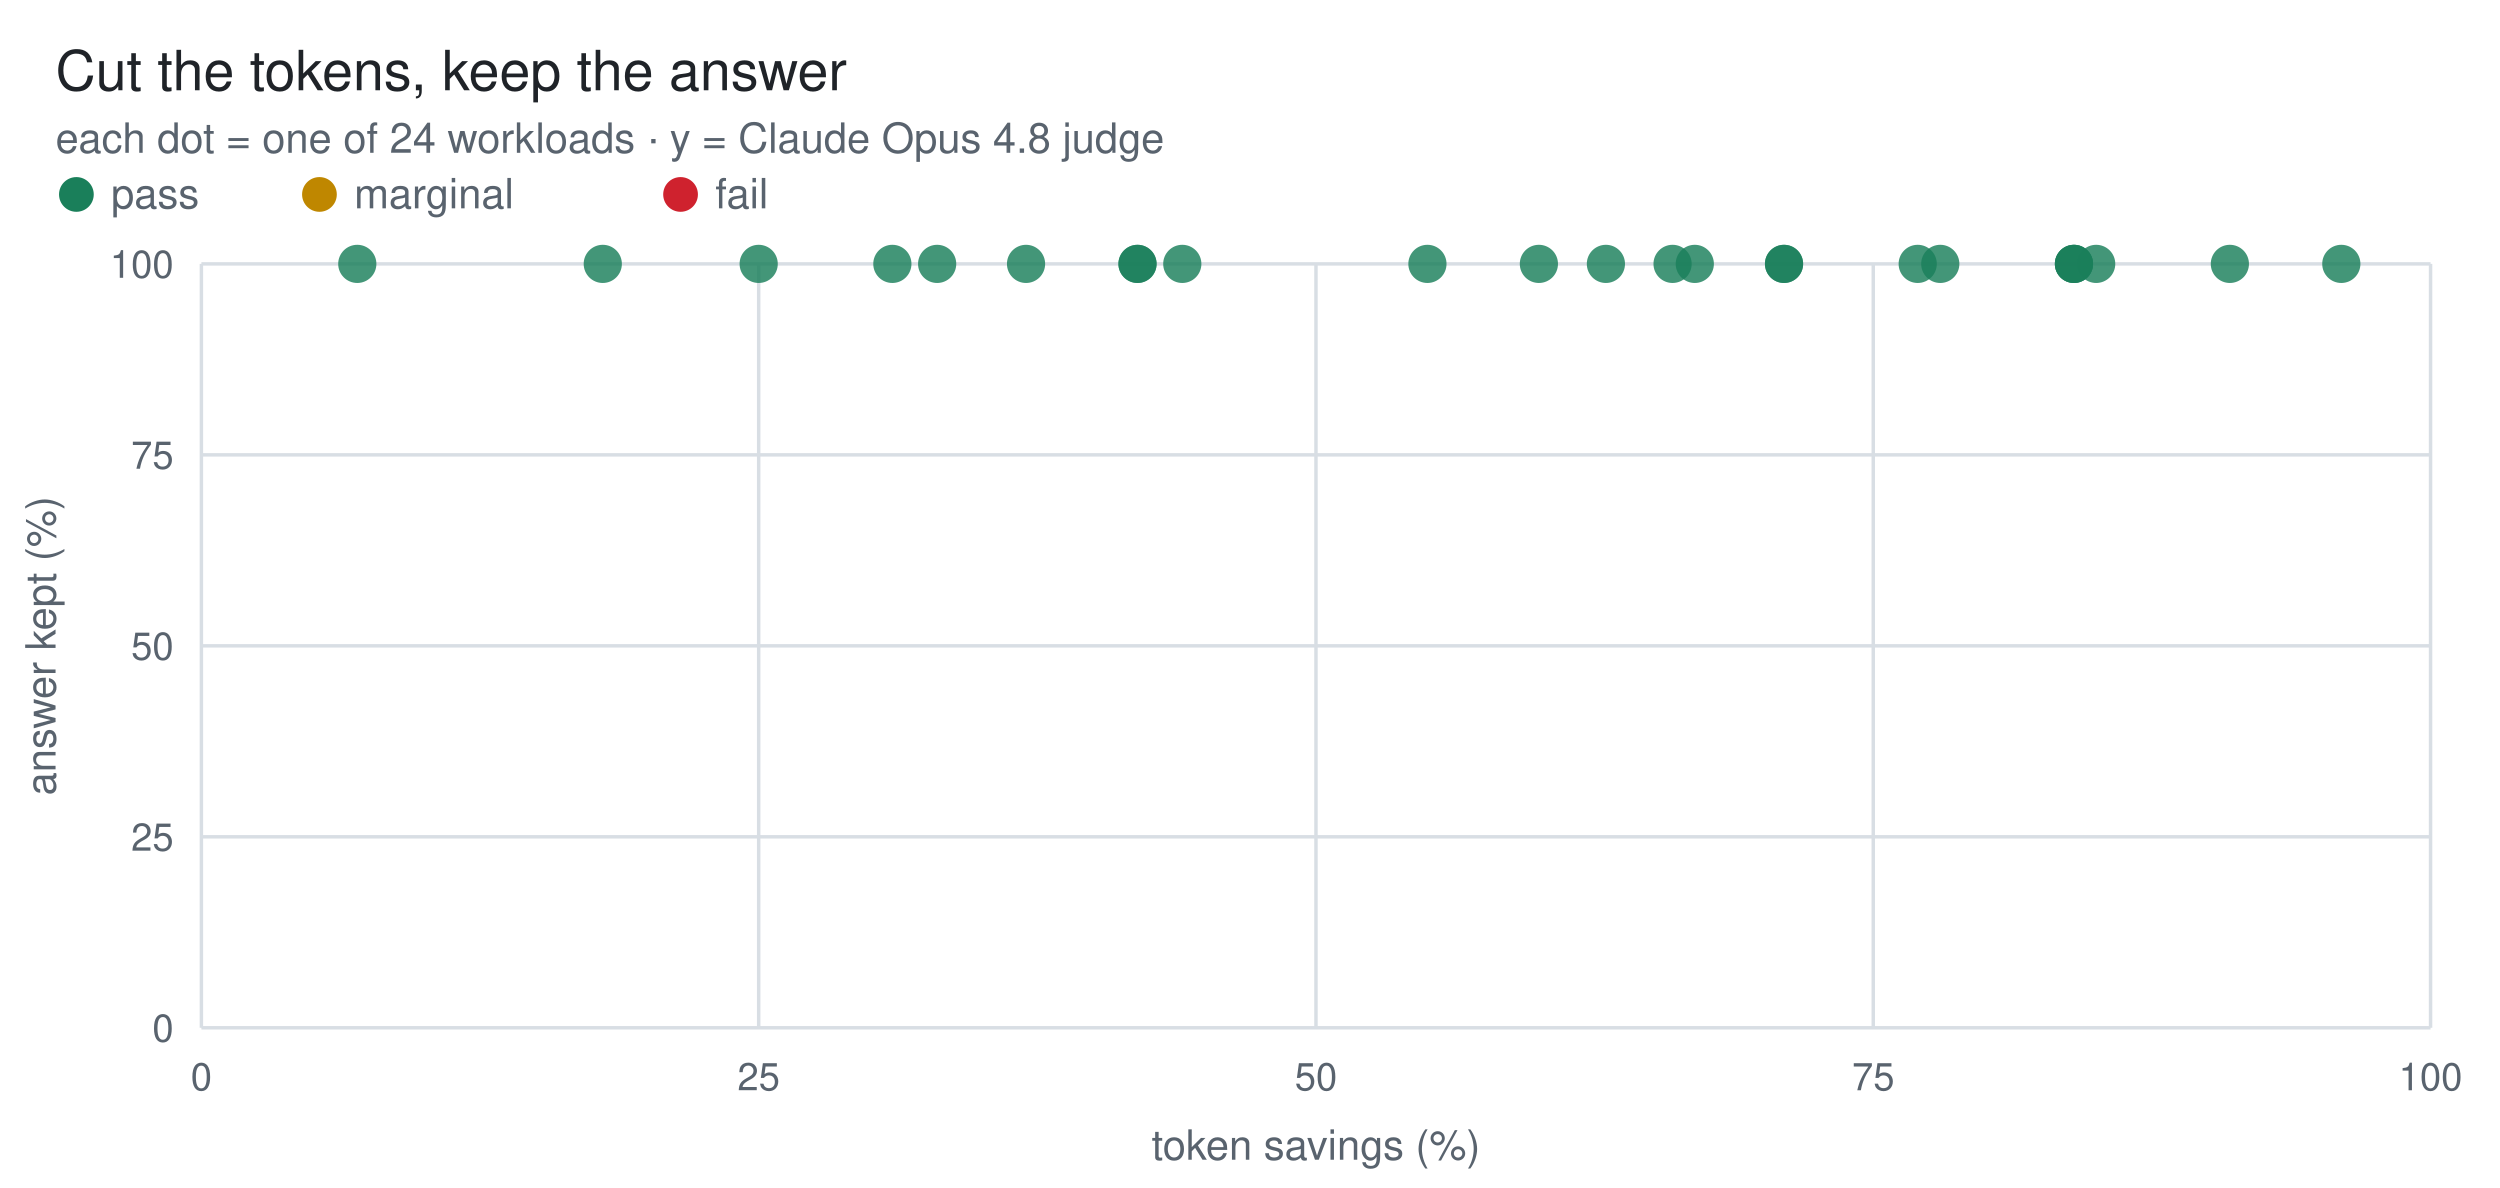
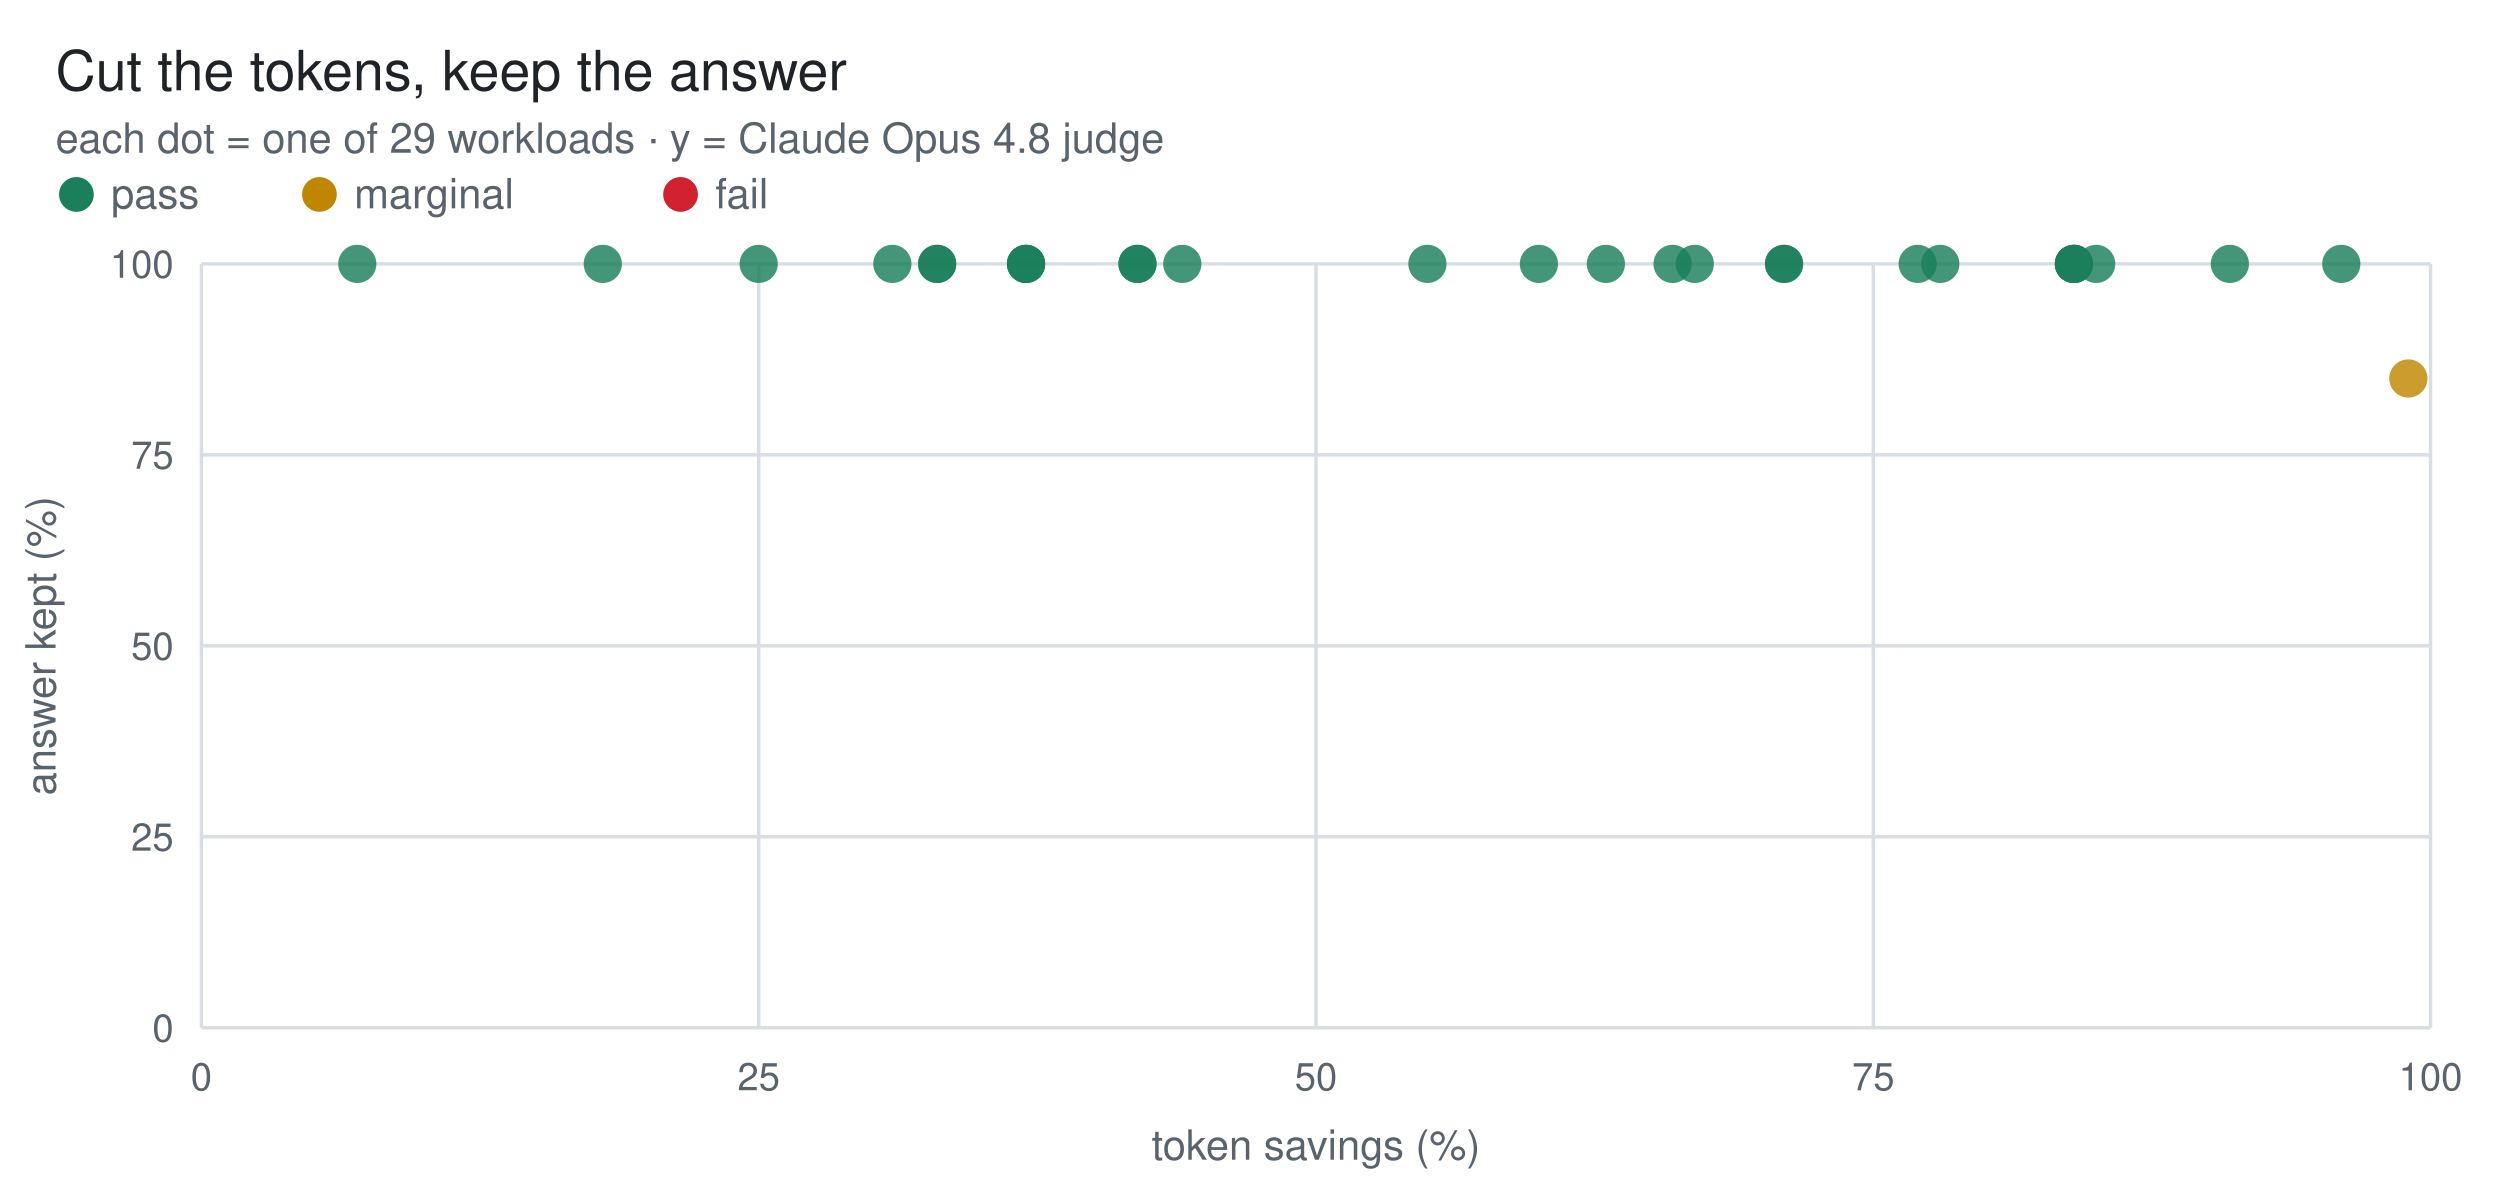
- <svg xmlns="http://www.w3.org/2000/svg" width="720" height="342" viewBox="0 0 720 342" font-family="-apple-system,BlinkMacSystemFont,'Segoe UI',Helvetica,Arial,sans-serif" role="img" aria-label="Scatter of token savings versus answer kept across 24 workloads">
+ <svg xmlns="http://www.w3.org/2000/svg" width="720" height="342" viewBox="0 0 720 342" font-family="-apple-system,BlinkMacSystemFont,'Segoe UI',Helvetica,Arial,sans-serif" role="img" aria-label="Scatter of token savings versus answer kept across 29 workloads">
  <line x1="58" y1="76" x2="58" y2="296" stroke="#d8dee4" stroke-width="1" />
  <line x1="58" y1="296" x2="700" y2="296" stroke="#d8dee4" stroke-width="1" />
  <text x="58" y="314" fill="#59636e" font-size="11" text-anchor="middle">0</text>
  <text x="50" y="300" fill="#59636e" font-size="11" text-anchor="end">0</text>
  <line x1="218.5" y1="76" x2="218.5" y2="296" stroke="#d8dee4" stroke-width="1" />
  <line x1="58" y1="241" x2="700" y2="241" stroke="#d8dee4" stroke-width="1" />
  <text x="218.5" y="314" fill="#59636e" font-size="11" text-anchor="middle">25</text>
  <text x="50" y="245" fill="#59636e" font-size="11" text-anchor="end">25</text>
  <line x1="379" y1="76" x2="379" y2="296" stroke="#d8dee4" stroke-width="1" />
  <line x1="58" y1="186" x2="700" y2="186" stroke="#d8dee4" stroke-width="1" />
  <text x="379" y="314" fill="#59636e" font-size="11" text-anchor="middle">50</text>
  <text x="50" y="190" fill="#59636e" font-size="11" text-anchor="end">50</text>
  <line x1="539.5" y1="76" x2="539.5" y2="296" stroke="#d8dee4" stroke-width="1" />
  <line x1="58" y1="131" x2="700" y2="131" stroke="#d8dee4" stroke-width="1" />
  <text x="539.5" y="314" fill="#59636e" font-size="11" text-anchor="middle">75</text>
  <text x="50" y="135" fill="#59636e" font-size="11" text-anchor="end">75</text>
  <line x1="700" y1="76" x2="700" y2="296" stroke="#d8dee4" stroke-width="1" />
  <line x1="58" y1="76" x2="700" y2="76" stroke="#d8dee4" stroke-width="1" />
  <text x="700" y="314" fill="#59636e" font-size="11" text-anchor="middle">100</text>
  <text x="50" y="80" fill="#59636e" font-size="11" text-anchor="end">100</text>
  <text x="379" y="334" fill="#59636e" font-size="12" text-anchor="middle">token savings (%)</text>
  <text x="16" y="186" fill="#59636e" font-size="12" text-anchor="middle" transform="rotate(-90 16 186)">answer kept (%)</text>
  <circle cx="597.3" cy="76.0" r="5.5" fill="#1a7f5a" fill-opacity="0.82" />
  <circle cx="642.2" cy="76.0" r="5.5" fill="#1a7f5a" fill-opacity="0.82" />
  <circle cx="552.3" cy="76.0" r="5.5" fill="#1a7f5a" fill-opacity="0.82" />
  <circle cx="218.5" cy="76.0" r="5.5" fill="#1a7f5a" fill-opacity="0.82" />
  <circle cx="295.5" cy="76.0" r="5.5" fill="#1a7f5a" fill-opacity="0.82" />
+   <circle cx="295.5" cy="76.0" r="5.5" fill="#1a7f5a" fill-opacity="0.82" />
+   <circle cx="295.5" cy="76.0" r="5.5" fill="#1a7f5a" fill-opacity="0.82" />
  <circle cx="411.1" cy="76.0" r="5.5" fill="#1a7f5a" fill-opacity="0.82" />
  <circle cx="340.5" cy="76.0" r="5.5" fill="#1a7f5a" fill-opacity="0.82" />
  <circle cx="173.6" cy="76.0" r="5.5" fill="#1a7f5a" fill-opacity="0.82" />
  <circle cx="257.0" cy="76.0" r="5.5" fill="#1a7f5a" fill-opacity="0.82" />
  <circle cx="269.9" cy="76.0" r="5.5" fill="#1a7f5a" fill-opacity="0.82" />
  <circle cx="481.7" cy="76.0" r="5.5" fill="#1a7f5a" fill-opacity="0.82" />
  <circle cx="513.8" cy="76.0" r="5.5" fill="#1a7f5a" fill-opacity="0.82" />
  <circle cx="674.3" cy="76.0" r="5.5" fill="#1a7f5a" fill-opacity="0.82" />
  <circle cx="597.3" cy="76.0" r="5.5" fill="#1a7f5a" fill-opacity="0.82" />
  <circle cx="443.2" cy="76.0" r="5.5" fill="#1a7f5a" fill-opacity="0.82" />
  <circle cx="558.8" cy="76.0" r="5.5" fill="#1a7f5a" fill-opacity="0.82" />
  <circle cx="327.6" cy="76.0" r="5.5" fill="#1a7f5a" fill-opacity="0.82" />
  <circle cx="327.6" cy="76.0" r="5.5" fill="#1a7f5a" fill-opacity="0.82" />
  <circle cx="603.7" cy="76.0" r="5.5" fill="#1a7f5a" fill-opacity="0.82" />
+   <circle cx="693.6" cy="109.0" r="5.5" fill="#bf8700" fill-opacity="0.82" />
+   <circle cx="597.3" cy="76.0" r="5.5" fill="#1a7f5a" fill-opacity="0.82" />
  <circle cx="462.5" cy="76.0" r="5.5" fill="#1a7f5a" fill-opacity="0.82" />
  <circle cx="488.1" cy="76.0" r="5.5" fill="#1a7f5a" fill-opacity="0.82" />
  <circle cx="513.8" cy="76.0" r="5.5" fill="#1a7f5a" fill-opacity="0.82" />
  <circle cx="597.3" cy="76.0" r="5.5" fill="#1a7f5a" fill-opacity="0.82" />
  <circle cx="102.9" cy="76.0" r="5.5" fill="#1a7f5a" fill-opacity="0.82" />
+   <circle cx="269.9" cy="76.0" r="5.5" fill="#1a7f5a" fill-opacity="0.82" />
  <text x="16" y="26" fill="#1f2328" font-size="16" font-weight="500">Cut the tokens, keep the answer</text>
-   <text x="16" y="44" fill="#59636e" font-size="12">each dot = one of 24 workloads · y = Claude Opus 4.8 judge</text>
+   <text x="16" y="44" fill="#59636e" font-size="12">each dot = one of 29 workloads · y = Claude Opus 4.8 judge</text>
  <circle cx="22" cy="56" r="5" fill="#1a7f5a" />
  <text x="32" y="60" fill="#59636e" font-size="12">pass</text>
  <circle cx="92" cy="56" r="5" fill="#bf8700" />
  <text x="102" y="60" fill="#59636e" font-size="12">marginal</text>
  <circle cx="196" cy="56" r="5" fill="#cf222e" />
  <text x="206" y="60" fill="#59636e" font-size="12">fail</text>
</svg>
